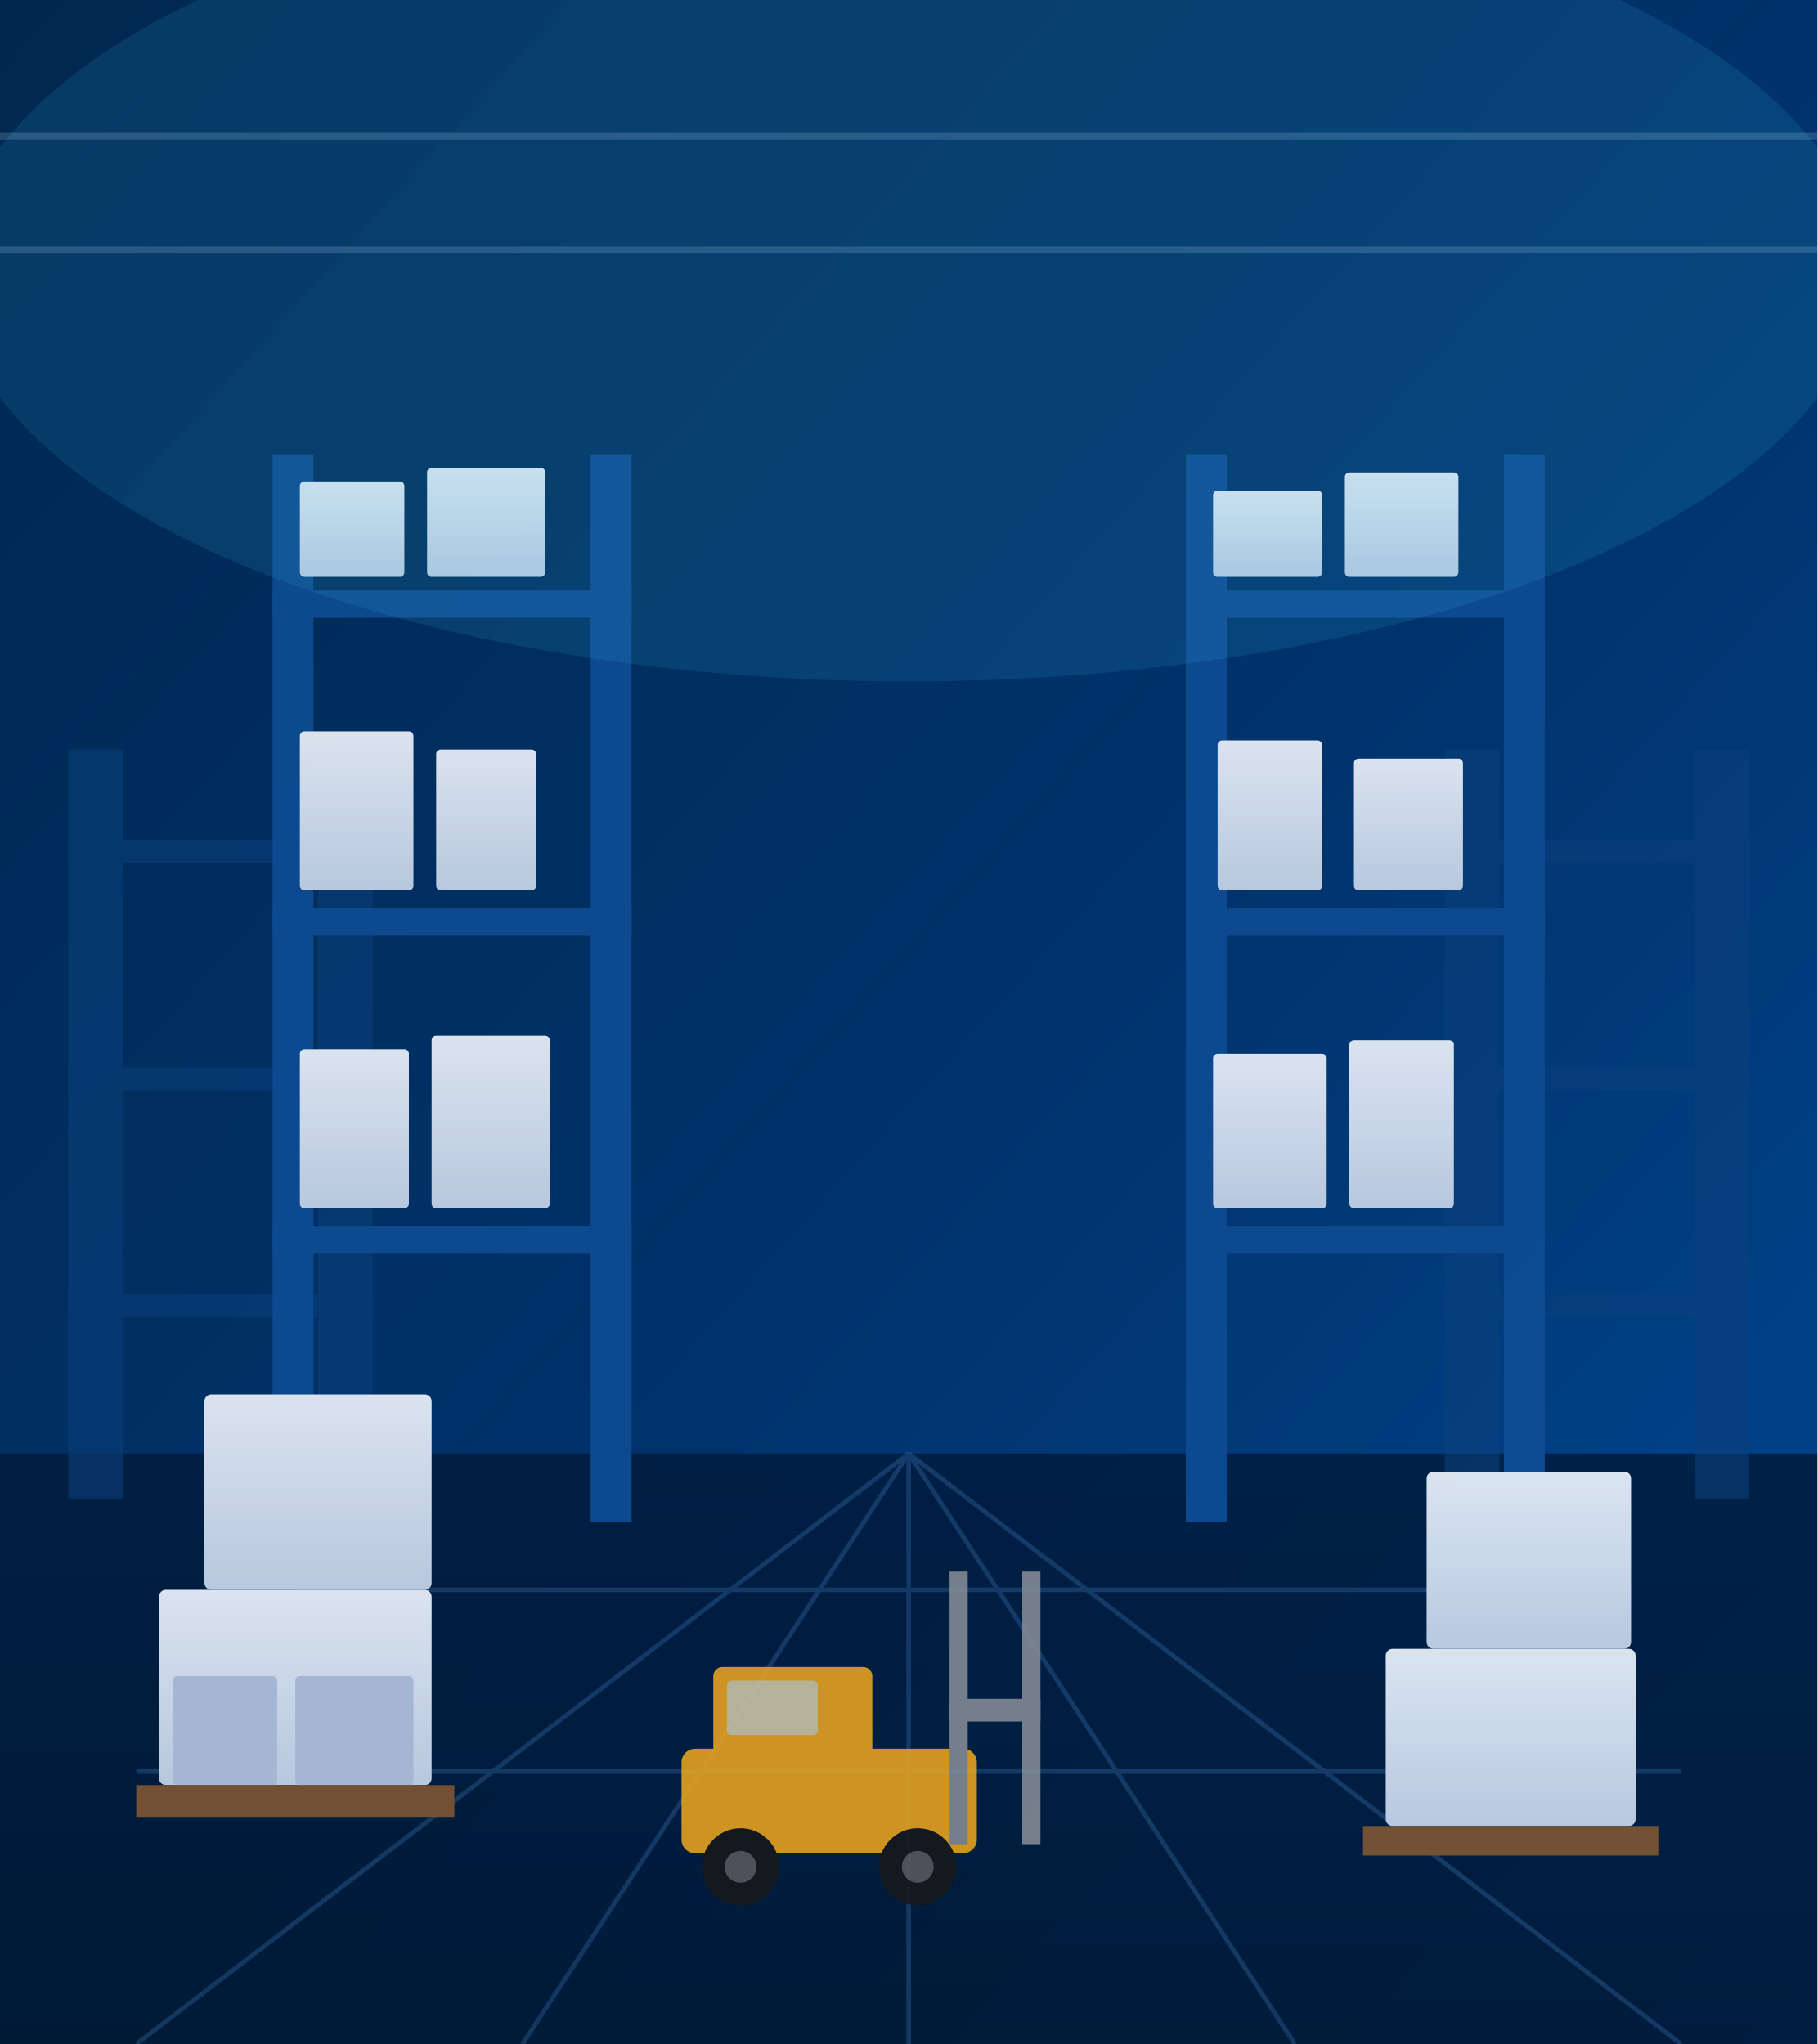
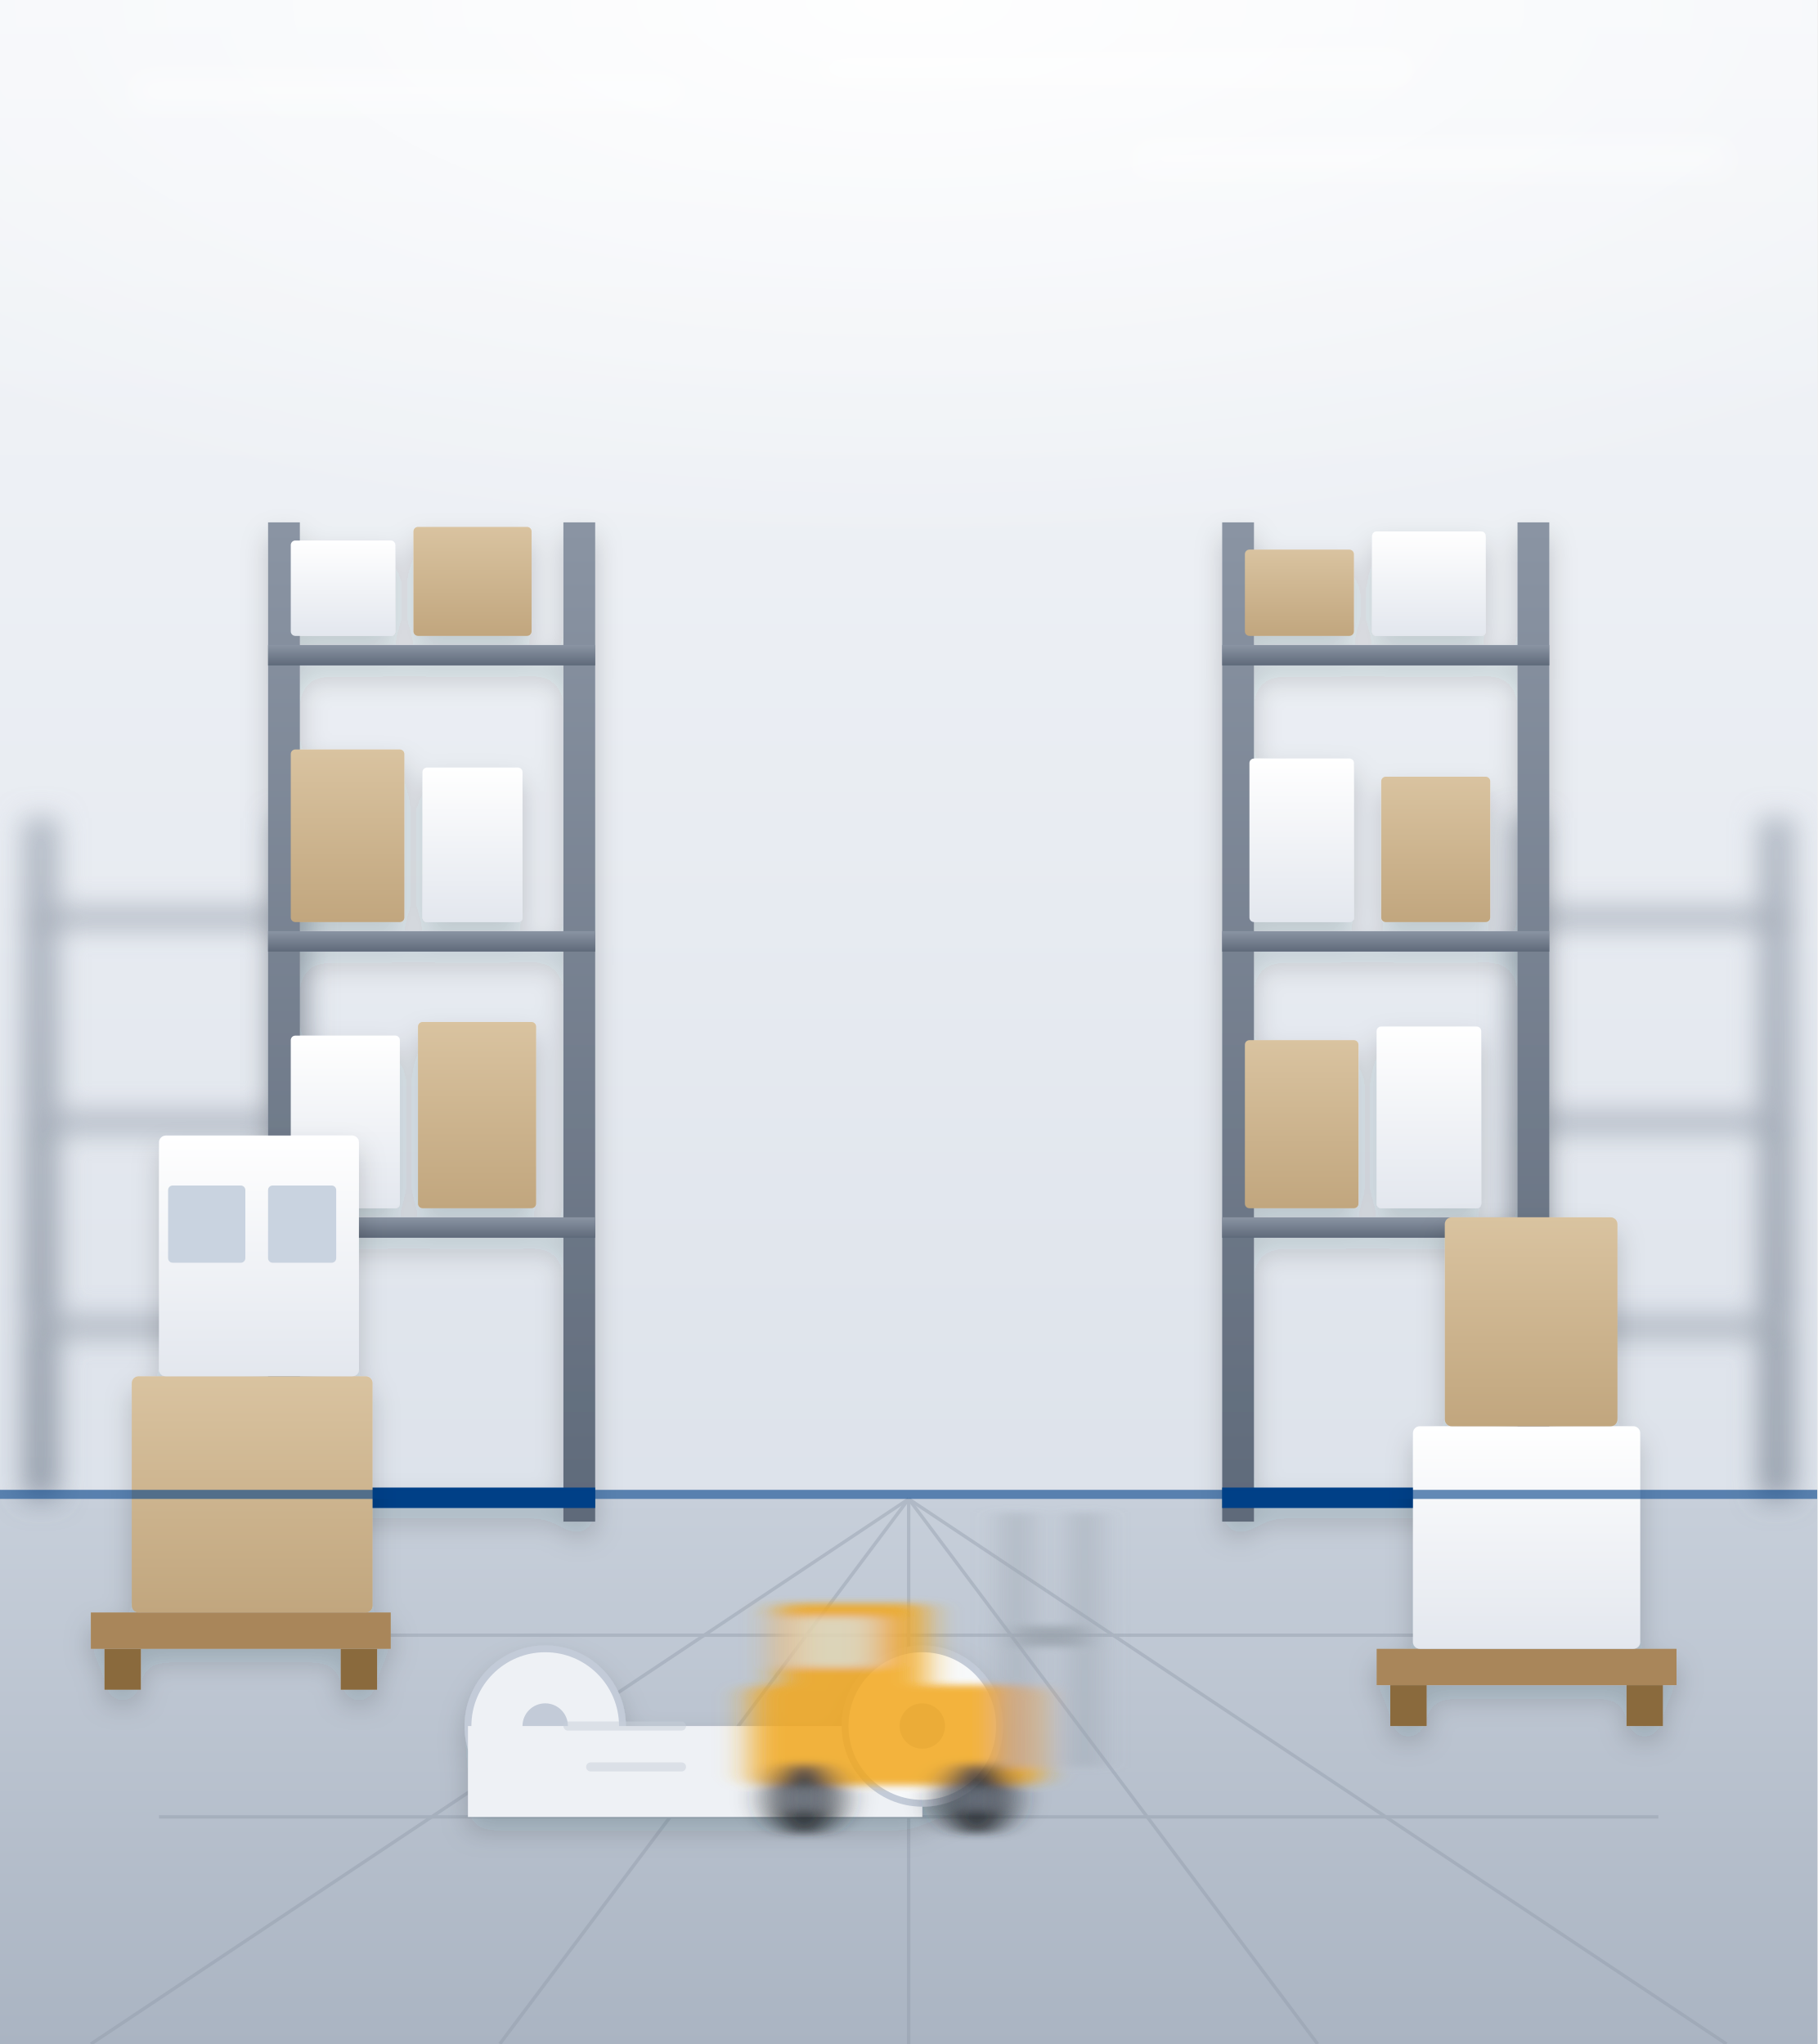
<svg xmlns="http://www.w3.org/2000/svg" viewBox="0 0 800 900" preserveAspectRatio="xMidYMid slice">
  <defs>
-     <linearGradient id="bgGrad" x1="0%" y1="0%" x2="100%" y2="100%">
-       <stop offset="0%" stop-color="#00274f" />
-       <stop offset="55%" stop-color="#00336c" />
-       <stop offset="100%" stop-color="#004996" />
+     <linearGradient id="bgGrad" x1="0%" y1="0%" x2="0%" y2="100%">
+       <stop offset="0%" stop-color="#f4f6f9" />
+       <stop offset="45%" stop-color="#e7ebf1" />
+       <stop offset="100%" stop-color="#d3dae4" />
    </linearGradient>
    <linearGradient id="floorGrad" x1="0%" y1="0%" x2="0%" y2="100%">
-       <stop offset="0%" stop-color="#001c3d" />
-       <stop offset="100%" stop-color="#00152e" />
+       <stop offset="0%" stop-color="#c7cfda" />
+       <stop offset="100%" stop-color="#aab4c2" />
    </linearGradient>
-     <linearGradient id="boxGrad" x1="0%" y1="0%" x2="0%" y2="100%">
-       <stop offset="0%" stop-color="#e8eef7" />
-       <stop offset="100%" stop-color="#c3d1e6" />
+     <linearGradient id="rackGrad" x1="0%" y1="0%" x2="0%" y2="100%">
+       <stop offset="0%" stop-color="#8a94a3" />
+       <stop offset="100%" stop-color="#5f6a7a" />
    </linearGradient>
+     <linearGradient id="boxGradLight" x1="0%" y1="0%" x2="0%" y2="100%">
+       <stop offset="0%" stop-color="#ffffff" />
+       <stop offset="100%" stop-color="#e3e7ee" />
+     </linearGradient>
+     <linearGradient id="boxGradKraft" x1="0%" y1="0%" x2="0%" y2="100%">
+       <stop offset="0%" stop-color="#d9c3a0" />
+       <stop offset="100%" stop-color="#c1a67e" />
+     </linearGradient>
+     <radialGradient id="lightGlow" cx="50%" cy="0%" r="75%">
+       <stop offset="0%" stop-color="#ffffff" stop-opacity="0.9" />
+       <stop offset="100%" stop-color="#ffffff" stop-opacity="0" />
+     </radialGradient>
+     <filter id="softBlur" x="-30%" y="-30%" width="160%" height="160%">
+       <feGaussianBlur stdDeviation="6" />
+     </filter>
+     <filter id="motionBlur" x="-50%" y="-50%" width="200%" height="200%">
+       <feGaussianBlur stdDeviation="7 1.5" />
+     </filter>
+     <filter id="softShadow" x="-40%" y="-40%" width="180%" height="180%">
+       <feDropShadow dx="0" dy="6" stdDeviation="6" flood-color="#1a2233" flood-opacity="0.18" />
+     </filter>
  </defs>
  <rect width="800" height="900" fill="url(#bgGrad)" />
-   <polygon points="0,900 800,900 800,640 0,640" fill="url(#floorGrad)" opacity="0.9" />
-   <g stroke="#3c6fae" stroke-width="2" opacity="0.35">
-     <line x1="400" y1="640" x2="60" y2="900" />
-     <line x1="400" y1="640" x2="230" y2="900" />
-     <line x1="400" y1="640" x2="400" y2="900" />
-     <line x1="400" y1="640" x2="570" y2="900" />
-     <line x1="400" y1="640" x2="740" y2="900" />
-     <line x1="130" y1="700" x2="670" y2="700" />
-     <line x1="60" y1="780" x2="740" y2="780" />
+   <rect x="0" y="0" width="800" height="320" fill="url(#lightGlow)" />
+   <polygon points="0,900 800,900 800,660 0,660" fill="url(#floorGrad)" />
+   <g stroke="#8f99a8" stroke-width="1.5" opacity="0.4">
+     <line x1="400" y1="660" x2="40" y2="900" />
+     <line x1="400" y1="660" x2="220" y2="900" />
+     <line x1="400" y1="660" x2="400" y2="900" />
+     <line x1="400" y1="660" x2="580" y2="900" />
+     <line x1="400" y1="660" x2="760" y2="900" />
+     <line x1="140" y1="720" x2="660" y2="720" />
+     <line x1="70" y1="800" x2="730" y2="800" />
  </g>
-   <g opacity="0.55">
-     <rect x="30" y="330" width="24" height="330" fill="#0b3f7c" />
-     <rect x="140" y="330" width="24" height="330" fill="#0b3f7c" />
-     <rect x="30" y="370" width="134" height="10" fill="#0b3f7c" />
-     <rect x="30" y="470" width="134" height="10" fill="#0b3f7c" />
-     <rect x="30" y="570" width="134" height="10" fill="#0b3f7c" />
+   <g filter="url(#softBlur)" opacity="0.55">
+     <rect x="10" y="360" width="16" height="300" fill="url(#rackGrad)" />
+     <rect x="120" y="360" width="16" height="300" fill="url(#rackGrad)" />
+     <rect x="10" y="400" width="126" height="8" fill="url(#rackGrad)" />
+     <rect x="10" y="490" width="126" height="8" fill="url(#rackGrad)" />
+     <rect x="10" y="580" width="126" height="8" fill="url(#rackGrad)" />
+     <rect x="664" y="360" width="16" height="300" fill="url(#rackGrad)" />
+     <rect x="774" y="360" width="16" height="300" fill="url(#rackGrad)" />
+     <rect x="664" y="400" width="126" height="8" fill="url(#rackGrad)" />
+     <rect x="664" y="490" width="126" height="8" fill="url(#rackGrad)" />
+     <rect x="664" y="580" width="126" height="8" fill="url(#rackGrad)" />
  </g>
-   <g opacity="0.55">
-     <rect x="636" y="330" width="24" height="330" fill="#0b3f7c" />
-     <rect x="746" y="330" width="24" height="330" fill="#0b3f7c" />
-     <rect x="636" y="370" width="134" height="10" fill="#0b3f7c" />
-     <rect x="636" y="470" width="134" height="10" fill="#0b3f7c" />
-     <rect x="636" y="570" width="134" height="10" fill="#0b3f7c" />
-   </g>
-   <g>
-     <rect x="120" y="200" width="18" height="470" fill="#0e4a90" />
-     <rect x="260" y="200" width="18" height="470" fill="#0e4a90" />
-     <rect x="120" y="260" width="158" height="12" fill="#0e4a90" />
-     <rect x="120" y="400" width="158" height="12" fill="#0e4a90" />
-     <rect x="120" y="540" width="158" height="12" fill="#0e4a90" />
-     <g fill="url(#boxGrad)">
-       <rect x="132" y="212" width="46" height="42" rx="2" />
-       <rect x="188" y="206" width="52" height="48" rx="2" />
-       <rect x="132" y="322" width="50" height="70" rx="2" />
-       <rect x="192" y="330" width="44" height="62" rx="2" />
-       <rect x="132" y="462" width="48" height="70" rx="2" />
-       <rect x="190" y="456" width="52" height="76" rx="2" />
+   <g filter="url(#softShadow)">
+     <rect x="118" y="230" width="14" height="440" fill="url(#rackGrad)" />
+     <rect x="248" y="230" width="14" height="440" fill="url(#rackGrad)" />
+     <rect x="118" y="284" width="144" height="9" fill="url(#rackGrad)" />
+     <rect x="118" y="410" width="144" height="9" fill="url(#rackGrad)" />
+     <rect x="118" y="536" width="144" height="9" fill="url(#rackGrad)" />
+     <rect x="118" y="655" width="144" height="9" fill="#003f87" />
+     <g>
+       <rect x="128" y="238" width="46" height="42" rx="2" fill="url(#boxGradLight)" />
+       <rect x="182" y="232" width="52" height="48" rx="2" fill="url(#boxGradKraft)" />
+       <rect x="128" y="330" width="50" height="76" rx="2" fill="url(#boxGradKraft)" />
+       <rect x="186" y="338" width="44" height="68" rx="2" fill="url(#boxGradLight)" />
+       <rect x="128" y="456" width="48" height="76" rx="2" fill="url(#boxGradLight)" />
+       <rect x="184" y="450" width="52" height="82" rx="2" fill="url(#boxGradKraft)" />
    </g>
  </g>
-   <g>
-     <rect x="522" y="200" width="18" height="470" fill="#0e4a90" />
-     <rect x="662" y="200" width="18" height="470" fill="#0e4a90" />
-     <rect x="522" y="260" width="158" height="12" fill="#0e4a90" />
-     <rect x="522" y="400" width="158" height="12" fill="#0e4a90" />
-     <rect x="522" y="540" width="158" height="12" fill="#0e4a90" />
-     <g fill="url(#boxGrad)">
-       <rect x="534" y="216" width="48" height="38" rx="2" />
-       <rect x="592" y="208" width="50" height="46" rx="2" />
-       <rect x="536" y="326" width="46" height="66" rx="2" />
-       <rect x="596" y="334" width="48" height="58" rx="2" />
-       <rect x="534" y="464" width="50" height="68" rx="2" />
-       <rect x="594" y="458" width="46" height="74" rx="2" />
+   <g filter="url(#softShadow)">
+     <rect x="538" y="230" width="14" height="440" fill="url(#rackGrad)" />
+     <rect x="668" y="230" width="14" height="440" fill="url(#rackGrad)" />
+     <rect x="538" y="284" width="144" height="9" fill="url(#rackGrad)" />
+     <rect x="538" y="410" width="144" height="9" fill="url(#rackGrad)" />
+     <rect x="538" y="536" width="144" height="9" fill="url(#rackGrad)" />
+     <rect x="538" y="655" width="144" height="9" fill="#003f87" />
+     <g>
+       <rect x="548" y="242" width="48" height="38" rx="2" fill="url(#boxGradKraft)" />
+       <rect x="604" y="234" width="50" height="46" rx="2" fill="url(#boxGradLight)" />
+       <rect x="550" y="334" width="46" height="72" rx="2" fill="url(#boxGradLight)" />
+       <rect x="608" y="342" width="48" height="64" rx="2" fill="url(#boxGradKraft)" />
+       <rect x="548" y="458" width="50" height="74" rx="2" fill="url(#boxGradKraft)" />
+       <rect x="606" y="452" width="46" height="80" rx="2" fill="url(#boxGradLight)" />
    </g>
  </g>
-   <g fill="url(#boxGrad)">
-     <rect x="70" y="700" width="120" height="86" rx="3" />
-     <rect x="90" y="614" width="100" height="86" rx="3" />
-     <rect x="76" y="738" width="46" height="48" rx="2" fill="#aebedb" />
-     <rect x="130" y="738" width="52" height="48" rx="2" fill="#aebedb" />
+   <g filter="url(#softShadow)">
+     <rect x="46" y="726" width="16" height="18" fill="#8a6a3c" />
+     <rect x="150" y="726" width="16" height="18" fill="#8a6a3c" />
+     <rect x="40" y="710" width="132" height="16" fill="#a9865a" />
+     <rect x="58" y="606" width="106" height="104" rx="3" fill="url(#boxGradKraft)" />
+     <rect x="70" y="500" width="88" height="106" rx="3" fill="url(#boxGradLight)" />
+     <rect x="74" y="522" width="34" height="34" rx="2" fill="#c9d3e0" />
+     <rect x="118" y="522" width="30" height="34" rx="2" fill="#c9d3e0" />
  </g>
-   <rect x="60" y="786" width="140" height="14" fill="#7a5230" />
-   <g fill="url(#boxGrad)">
-     <rect x="610" y="726" width="110" height="78" rx="3" />
-     <rect x="628" y="648" width="90" height="78" rx="3" />
+   <g filter="url(#softShadow)">
+     <rect x="612" y="742" width="16" height="18" fill="#8a6a3c" />
+     <rect x="716" y="742" width="16" height="18" fill="#8a6a3c" />
+     <rect x="606" y="726" width="132" height="16" fill="#a9865a" />
+     <rect x="622" y="628" width="100" height="98" rx="3" fill="url(#boxGradLight)" />
+     <rect x="636" y="536" width="76" height="92" rx="3" fill="url(#boxGradKraft)" />
  </g>
-   <rect x="600" y="804" width="130" height="13" fill="#7a5230" />
-   <g transform="translate(300,730)" opacity="0.9">
-     <rect x="0" y="40" width="130" height="46" rx="6" fill="#f2a71b" />
-     <rect x="14" y="4" width="70" height="42" rx="4" fill="#f2a71b" />
-     <rect x="20" y="10" width="40" height="24" rx="2" fill="#bfe3ff" opacity="0.6" />
-     <circle cx="26" cy="92" r="17" fill="#161616" />
-     <circle cx="26" cy="92" r="7" fill="#5a5a5a" />
-     <circle cx="104" cy="92" r="17" fill="#161616" />
-     <circle cx="104" cy="92" r="7" fill="#5a5a5a" />
-     <rect x="118" y="-38" width="8" height="120" fill="#8a8f95" />
-     <rect x="150" y="-38" width="8" height="120" fill="#8a8f95" />
-     <rect x="118" y="18" width="40" height="10" fill="#8a8f95" />
+   <g filter="url(#softShadow)">
+     <ellipse cx="240" cy="760" rx="34" ry="34" fill="#eef1f5" stroke="#c3cbd8" stroke-width="3" />
+     <circle cx="240" cy="760" r="10" fill="#c3cbd8" />
+     <rect x="206" y="760" width="200" height="40" fill="#eef1f5" />
+     <ellipse cx="406" cy="760" rx="34" ry="34" fill="#f7f9fb" stroke="#c3cbd8" stroke-width="3" />
+     <circle cx="406" cy="760" r="10" fill="#c3cbd8" />
  </g>
-   <ellipse cx="400" cy="120" rx="420" ry="180" fill="#3cd7ff" opacity="0.12" />
-   <rect width="800" height="900" fill="url(#bgGrad)" opacity="0.06" />
-   <g stroke="#bfe3ff" stroke-width="3" opacity="0.18">
-     <line x1="0" y1="60" x2="800" y2="60" />
-     <line x1="0" y1="110" x2="800" y2="110" />
+   <g transform="translate(330,700)" filter="url(#motionBlur)" opacity="0.85">
+     <rect x="0" y="42" width="128" height="44" rx="6" fill="#f2a71b" />
+     <rect x="12" y="6" width="66" height="40" rx="4" fill="#f2a71b" />
+     <rect x="18" y="12" width="38" height="22" rx="2" fill="#dce9f5" opacity="0.7" />
+     <circle cx="24" cy="92" r="16" fill="#22262b" />
+     <circle cx="24" cy="92" r="6" fill="#6b7280" />
+     <circle cx="100" cy="92" r="16" fill="#22262b" />
+     <circle cx="100" cy="92" r="6" fill="#6b7280" />
+     <rect x="114" y="-34" width="7" height="112" fill="#9aa3ad" />
+     <rect x="144" y="-34" width="7" height="112" fill="#9aa3ad" />
+     <rect x="114" y="16" width="37" height="9" fill="#9aa3ad" />
  </g>
+   <g stroke="#c7cfda" stroke-width="4" opacity="0.5" stroke-linecap="round">
+     <line x1="300" y1="760" x2="250" y2="760" />
+     <line x1="300" y1="778" x2="260" y2="778" />
+   </g>
+   <g stroke="#ffffff" stroke-width="10" opacity="0.5" filter="url(#softBlur)">
+     <line x1="60" y1="40" x2="300" y2="40" />
+     <line x1="360" y1="30" x2="620" y2="30" />
+     <line x1="500" y1="70" x2="760" y2="70" />
+   </g>
+   <rect x="0" y="656" width="800" height="4" fill="#003f87" opacity="0.6" />
</svg>
